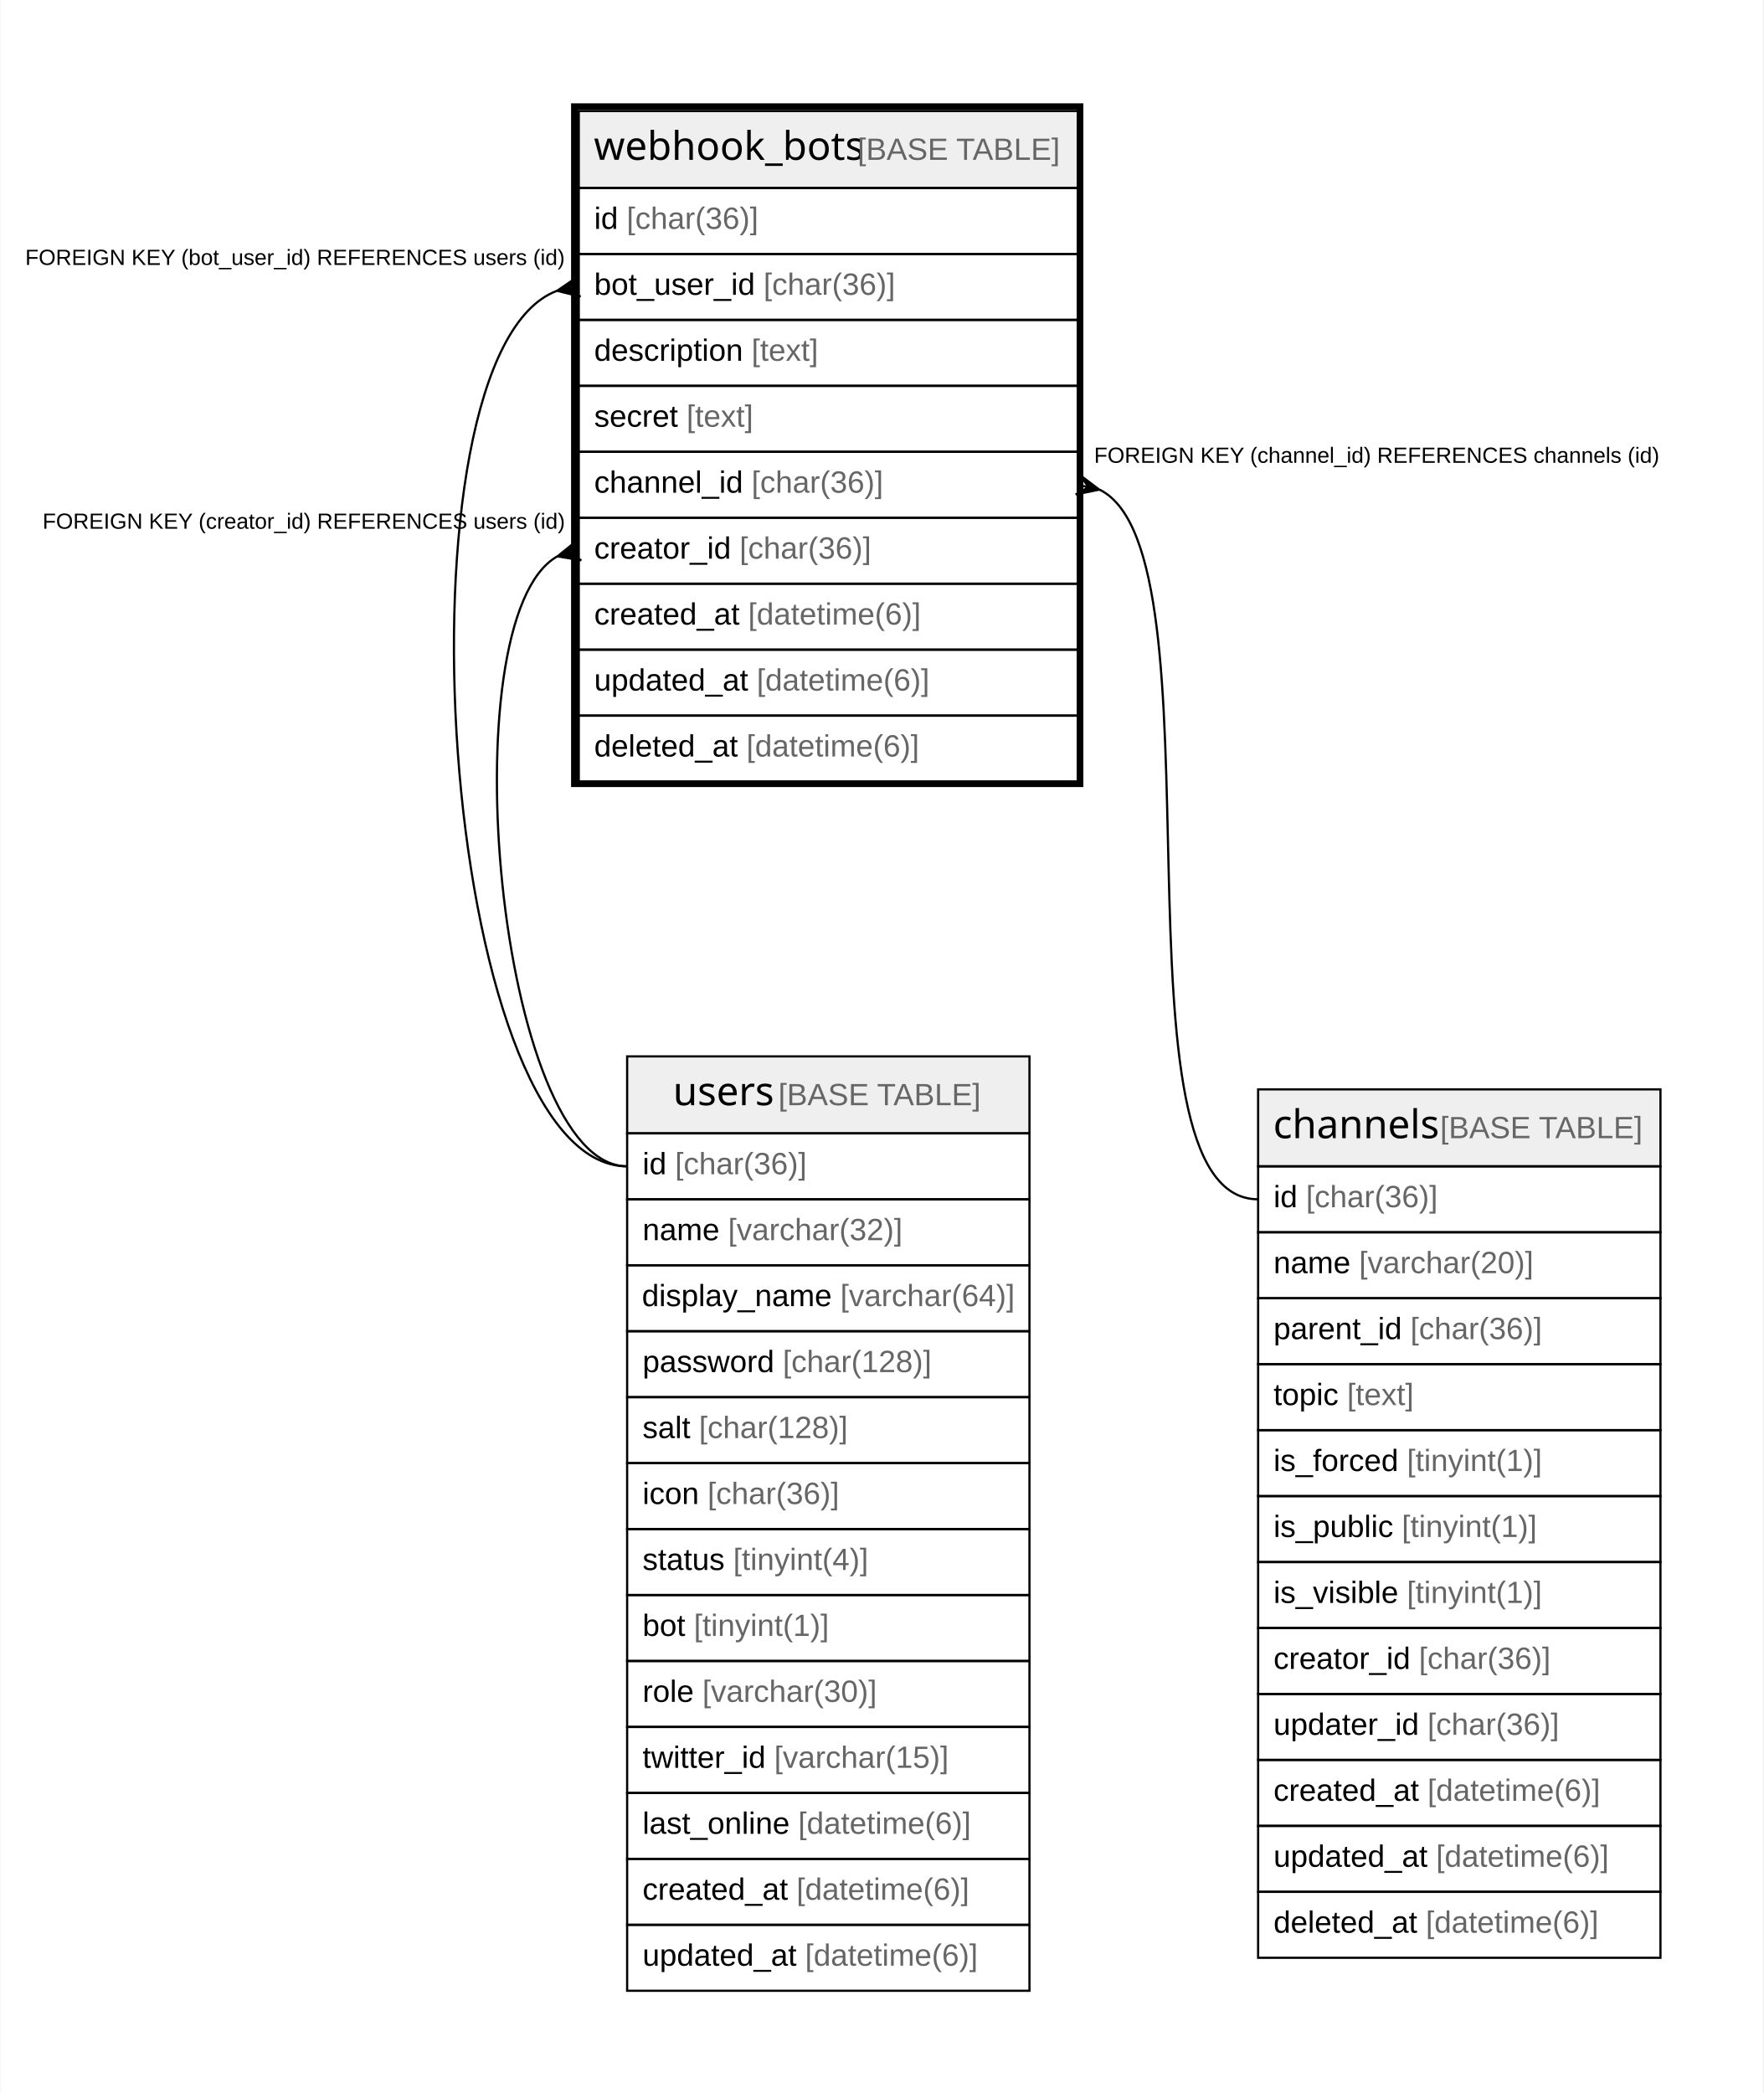
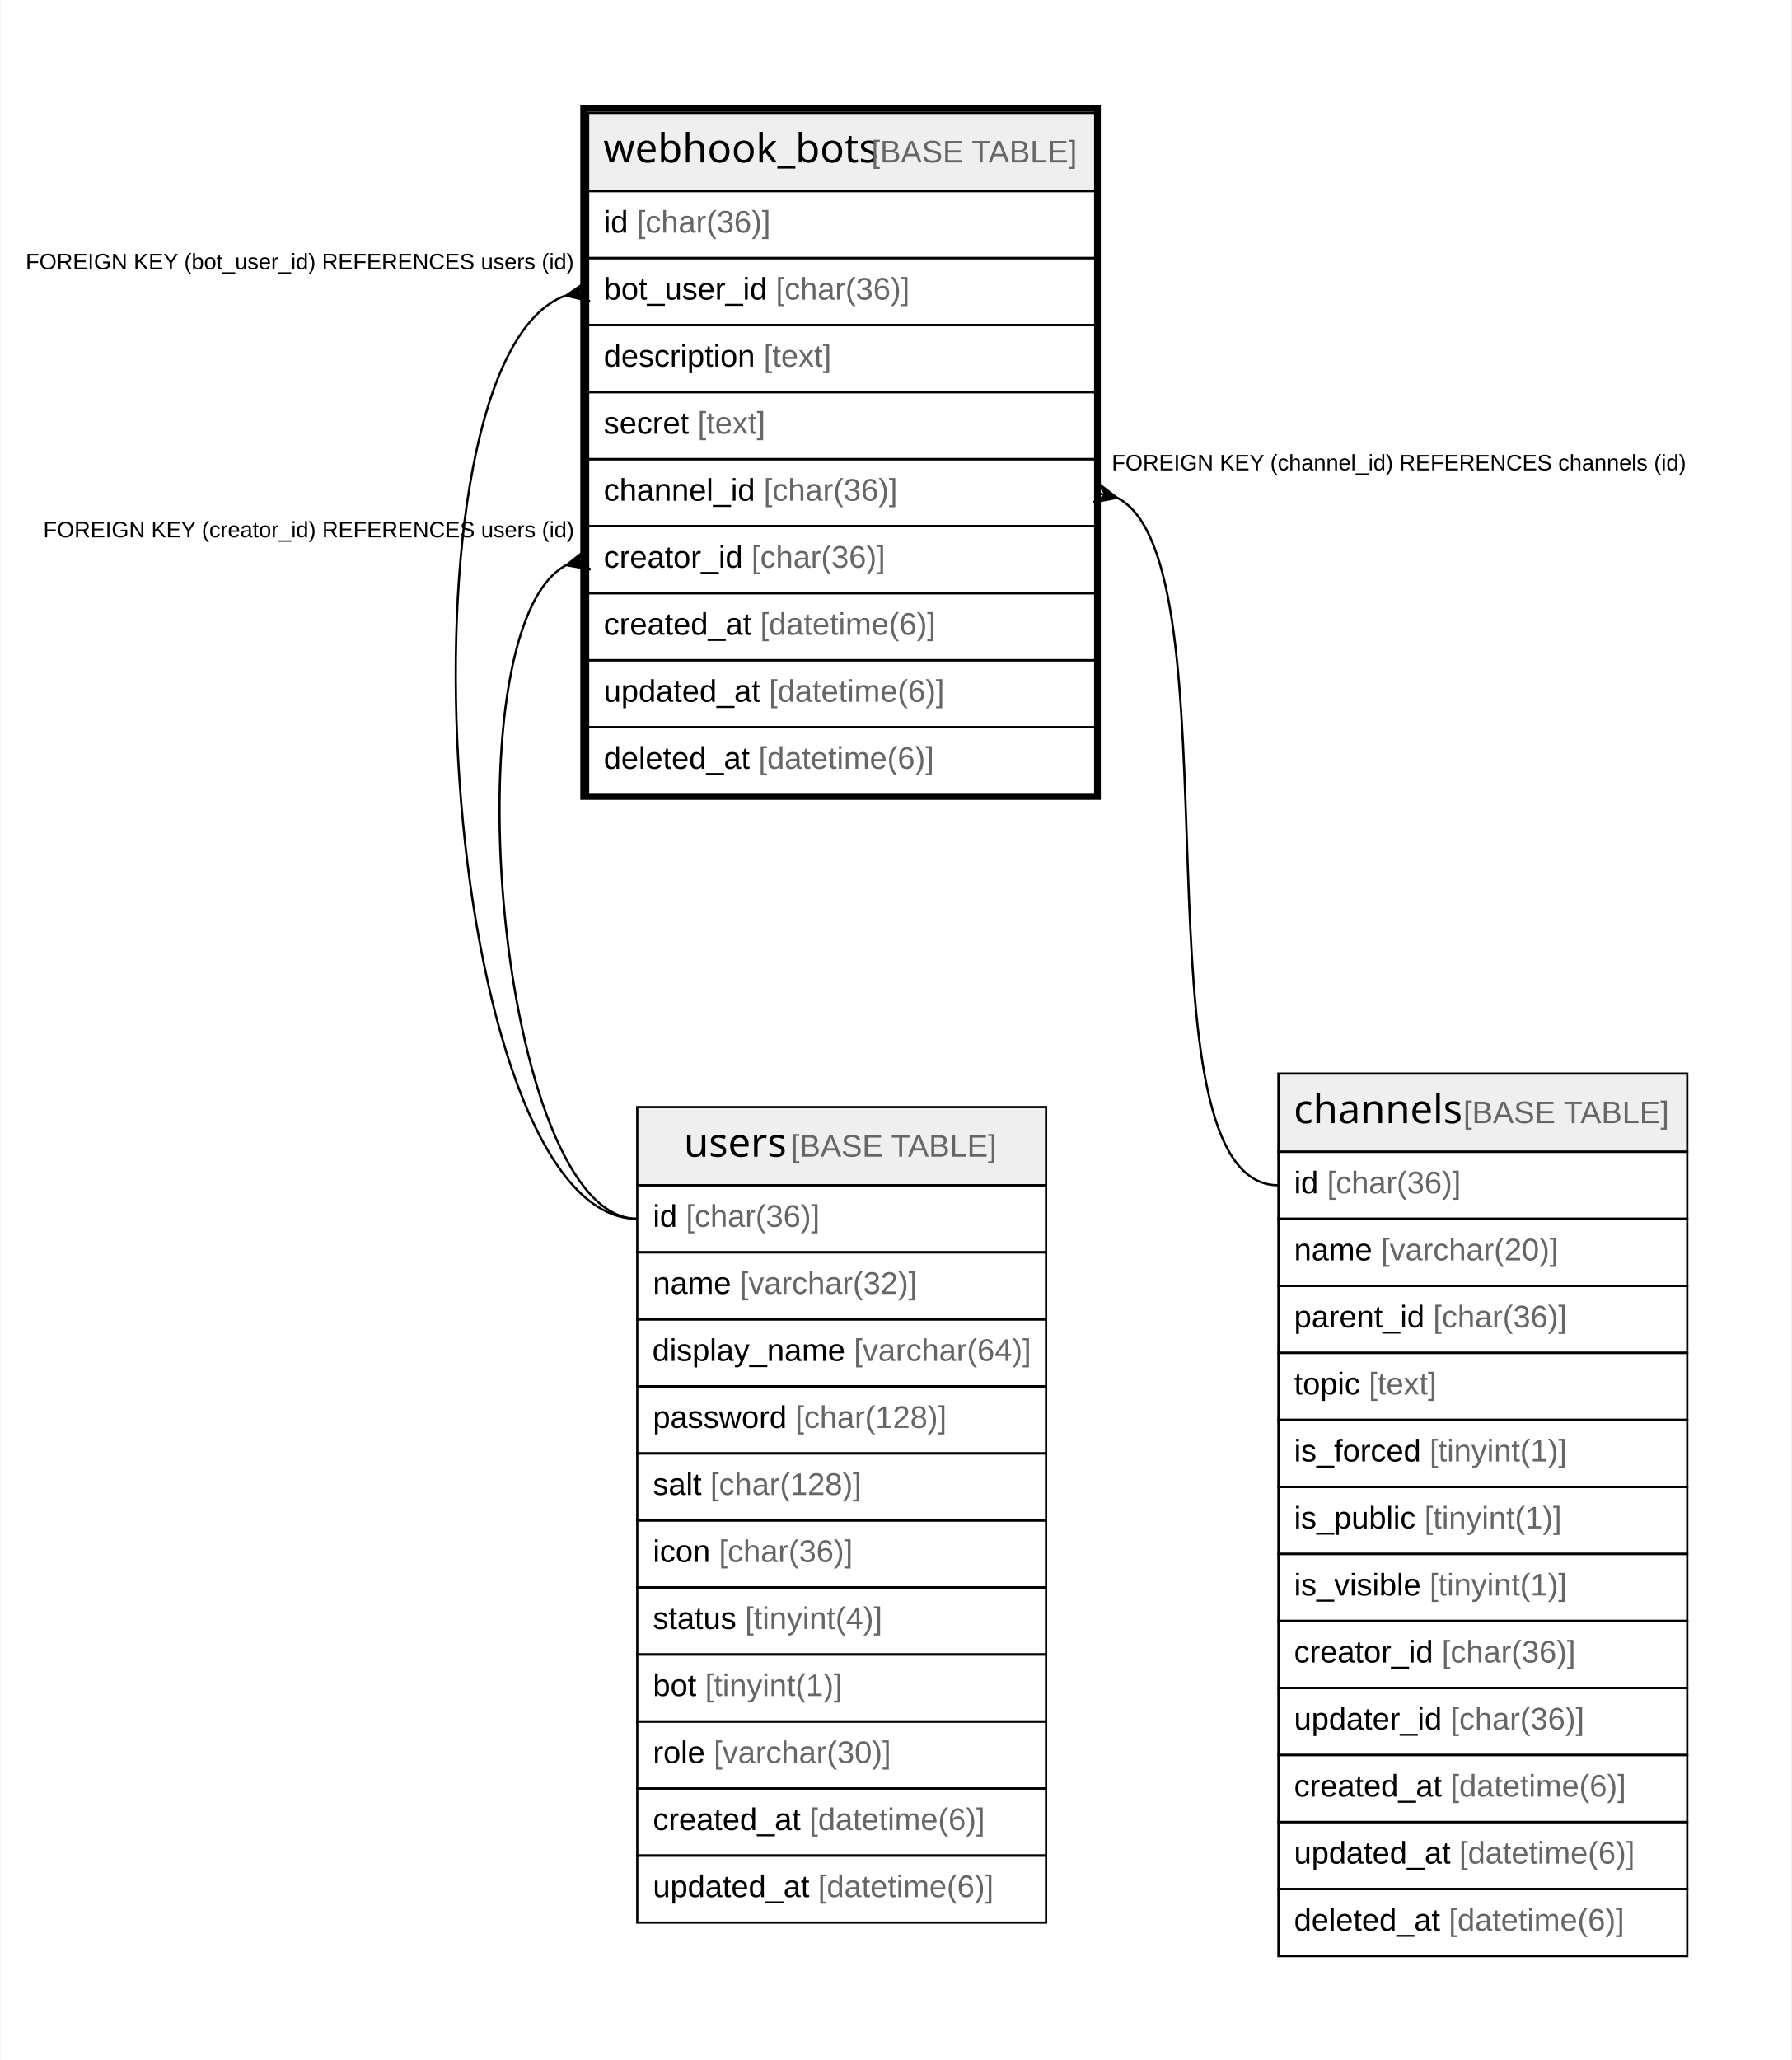
- <svg xmlns="http://www.w3.org/2000/svg" width="802pt" height="952pt" viewBox="0.00 0.00 801.50 952.00">
-   <g id="graph0" class="graph" transform="scale(1 1) rotate(0) translate(4 948)">
-     <polygon fill="#ffffff" stroke="transparent" points="-4,4 -4,-948 797.5,-948 797.5,4 -4,4" />
+ <svg xmlns="http://www.w3.org/2000/svg" width="802pt" height="922pt" viewBox="0.00 0.00 801.50 922.00">
+   <g id="graph0" class="graph" transform="scale(1 1) rotate(0) translate(4 918)">
+     <polygon fill="#ffffff" stroke="transparent" points="-4,4 -4,-918 797.5,-918 797.5,4 -4,4" />
    <g id="node1" class="node">
-       <polygon fill="#efefef" stroke="transparent" points="259,-862.5 259,-897.5 486,-897.5 486,-862.5 259,-862.5" />
-       <polygon fill="none" stroke="#000000" points="259,-862.5 259,-897.5 486,-897.5 486,-862.5 259,-862.5" />
-       <text text-anchor="start" x="265.85" y="-875.3" font-family="Arial Bold" font-size="18.00" fill="#000000">webhook_bots</text>
-       <text text-anchor="start" x="381.896" y="-875.3" font-family="Arial" font-size="14.00" fill="#000000"> </text>
-       <text text-anchor="start" x="385.787" y="-875.3" font-family="Arial" font-size="14.00" fill="#666666">[BASE TABLE]</text>
-       <polygon fill="none" stroke="#000000" points="259,-832.5 259,-862.5 486,-862.5 486,-832.5 259,-832.5" />
-       <text text-anchor="start" x="266" y="-843.9" font-family="Arial" font-size="14.00" fill="#000000">id </text>
-       <text text-anchor="start" x="280.78" y="-843.9" font-family="Arial" font-size="14.00" fill="#666666">[char(36)]</text>
+       <polygon fill="#efefef" stroke="transparent" points="259,-832.5 259,-867.5 486,-867.5 486,-832.5 259,-832.5" />
+       <polygon fill="none" stroke="#000000" points="259,-832.5 259,-867.5 486,-867.5 486,-832.5 259,-832.5" />
+       <text text-anchor="start" x="265.85" y="-845.3" font-family="Arial Bold" font-size="18.00" fill="#000000">webhook_bots</text>
+       <text text-anchor="start" x="381.896" y="-845.3" font-family="Arial" font-size="14.00" fill="#000000"> </text>
+       <text text-anchor="start" x="385.787" y="-845.3" font-family="Arial" font-size="14.00" fill="#666666">[BASE TABLE]</text>
      <polygon fill="none" stroke="#000000" points="259,-802.5 259,-832.5 486,-832.5 486,-802.5 259,-802.5" />
-       <text text-anchor="start" x="266" y="-813.9" font-family="Arial" font-size="14.00" fill="#000000">bot_user_id </text>
-       <text text-anchor="start" x="343.027" y="-813.9" font-family="Arial" font-size="14.00" fill="#666666">[char(36)]</text>
+       <text text-anchor="start" x="266" y="-813.9" font-family="Arial" font-size="14.00" fill="#000000">id </text>
+       <text text-anchor="start" x="280.78" y="-813.9" font-family="Arial" font-size="14.00" fill="#666666">[char(36)]</text>
      <polygon fill="none" stroke="#000000" points="259,-772.5 259,-802.5 486,-802.5 486,-772.5 259,-772.5" />
-       <text text-anchor="start" x="266" y="-783.9" font-family="Arial" font-size="14.00" fill="#000000">description </text>
-       <text text-anchor="start" x="337.568" y="-783.9" font-family="Arial" font-size="14.00" fill="#666666">[text]</text>
+       <text text-anchor="start" x="266" y="-783.9" font-family="Arial" font-size="14.00" fill="#000000">bot_user_id </text>
+       <text text-anchor="start" x="343.027" y="-783.9" font-family="Arial" font-size="14.00" fill="#666666">[char(36)]</text>
      <polygon fill="none" stroke="#000000" points="259,-742.5 259,-772.5 486,-772.5 486,-742.5 259,-742.5" />
-       <text text-anchor="start" x="266" y="-753.9" font-family="Arial" font-size="14.00" fill="#000000">secret </text>
-       <text text-anchor="start" x="308.007" y="-753.9" font-family="Arial" font-size="14.00" fill="#666666">[text]</text>
+       <text text-anchor="start" x="266" y="-753.9" font-family="Arial" font-size="14.00" fill="#000000">description </text>
+       <text text-anchor="start" x="337.568" y="-753.9" font-family="Arial" font-size="14.00" fill="#666666">[text]</text>
      <polygon fill="none" stroke="#000000" points="259,-712.5 259,-742.5 486,-742.5 486,-712.5 259,-712.5" />
-       <text text-anchor="start" x="266" y="-723.9" font-family="Arial" font-size="14.00" fill="#000000">channel_id </text>
-       <text text-anchor="start" x="337.582" y="-723.9" font-family="Arial" font-size="14.00" fill="#666666">[char(36)]</text>
+       <text text-anchor="start" x="266" y="-723.9" font-family="Arial" font-size="14.00" fill="#000000">secret </text>
+       <text text-anchor="start" x="308.007" y="-723.9" font-family="Arial" font-size="14.00" fill="#666666">[text]</text>
      <polygon fill="none" stroke="#000000" points="259,-682.5 259,-712.5 486,-712.5 486,-682.5 259,-682.5" />
-       <text text-anchor="start" x="266" y="-693.9" font-family="Arial" font-size="14.00" fill="#000000">creator_id </text>
-       <text text-anchor="start" x="332.122" y="-693.9" font-family="Arial" font-size="14.00" fill="#666666">[char(36)]</text>
+       <text text-anchor="start" x="266" y="-693.9" font-family="Arial" font-size="14.00" fill="#000000">channel_id </text>
+       <text text-anchor="start" x="337.582" y="-693.9" font-family="Arial" font-size="14.00" fill="#666666">[char(36)]</text>
      <polygon fill="none" stroke="#000000" points="259,-652.5 259,-682.5 486,-682.5 486,-652.5 259,-652.5" />
-       <text text-anchor="start" x="266" y="-663.9" font-family="Arial" font-size="14.00" fill="#000000">created_at </text>
-       <text text-anchor="start" x="336.028" y="-663.9" font-family="Arial" font-size="14.00" fill="#666666">[datetime(6)]</text>
+       <text text-anchor="start" x="266" y="-663.9" font-family="Arial" font-size="14.00" fill="#000000">creator_id </text>
+       <text text-anchor="start" x="332.122" y="-663.9" font-family="Arial" font-size="14.00" fill="#666666">[char(36)]</text>
      <polygon fill="none" stroke="#000000" points="259,-622.5 259,-652.5 486,-652.5 486,-622.5 259,-622.5" />
-       <text text-anchor="start" x="266" y="-633.9" font-family="Arial" font-size="14.00" fill="#000000">updated_at </text>
-       <text text-anchor="start" x="339.933" y="-633.9" font-family="Arial" font-size="14.00" fill="#666666">[datetime(6)]</text>
+       <text text-anchor="start" x="266" y="-633.9" font-family="Arial" font-size="14.00" fill="#000000">created_at </text>
+       <text text-anchor="start" x="336.028" y="-633.9" font-family="Arial" font-size="14.00" fill="#666666">[datetime(6)]</text>
      <polygon fill="none" stroke="#000000" points="259,-592.5 259,-622.5 486,-622.5 486,-592.5 259,-592.5" />
-       <text text-anchor="start" x="266" y="-603.9" font-family="Arial" font-size="14.00" fill="#000000">deleted_at </text>
-       <text text-anchor="start" x="335.257" y="-603.9" font-family="Arial" font-size="14.00" fill="#666666">[datetime(6)]</text>
-       <polygon fill="none" stroke="#000000" stroke-width="3" points="257,-591.5 257,-899.5 487,-899.5 487,-591.5 257,-591.5" />
+       <text text-anchor="start" x="266" y="-603.9" font-family="Arial" font-size="14.00" fill="#000000">updated_at </text>
+       <text text-anchor="start" x="339.933" y="-603.9" font-family="Arial" font-size="14.00" fill="#666666">[datetime(6)]</text>
+       <polygon fill="none" stroke="#000000" points="259,-562.5 259,-592.5 486,-592.5 486,-562.5 259,-562.5" />
+       <text text-anchor="start" x="266" y="-573.9" font-family="Arial" font-size="14.00" fill="#000000">deleted_at </text>
+       <text text-anchor="start" x="335.257" y="-573.9" font-family="Arial" font-size="14.00" fill="#666666">[datetime(6)]</text>
+       <polygon fill="none" stroke="#000000" stroke-width="3" points="257,-561.5 257,-869.5 487,-869.5 487,-561.5 257,-561.5" />
    </g>
    <g id="node2" class="node">
-       <polygon fill="#efefef" stroke="transparent" points="281,-432.5 281,-467.5 464,-467.5 464,-432.5 281,-432.5" />
-       <polygon fill="none" stroke="#000000" points="281,-432.5 281,-467.5 464,-467.5 464,-432.5 281,-432.5" />
-       <text text-anchor="start" x="301.871" y="-445.3" font-family="Arial Bold" font-size="18.00" fill="#000000">users</text>
-       <text text-anchor="start" x="345.875" y="-445.3" font-family="Arial" font-size="14.00" fill="#000000"> </text>
-       <text text-anchor="start" x="349.766" y="-445.3" font-family="Arial" font-size="14.00" fill="#666666">[BASE TABLE]</text>
-       <polygon fill="none" stroke="#000000" points="281,-402.5 281,-432.5 464,-432.5 464,-402.5 281,-402.5" />
-       <text text-anchor="start" x="288" y="-413.9" font-family="Arial" font-size="14.00" fill="#000000">id </text>
-       <text text-anchor="start" x="302.78" y="-413.9" font-family="Arial" font-size="14.00" fill="#666666">[char(36)]</text>
-       <polygon fill="none" stroke="#000000" points="281,-372.5 281,-402.5 464,-402.5 464,-372.5 281,-372.5" />
-       <text text-anchor="start" x="288" y="-383.9" font-family="Arial" font-size="14.00" fill="#000000">name </text>
-       <text text-anchor="start" x="326.899" y="-383.9" font-family="Arial" font-size="14.00" fill="#666666">[varchar(32)]</text>
-       <polygon fill="none" stroke="#000000" points="281,-342.5 281,-372.5 464,-372.5 464,-342.5 281,-342.5" />
-       <text text-anchor="start" x="287.71" y="-353.9" font-family="Arial" font-size="14.00" fill="#000000">display_name </text>
-       <text text-anchor="start" x="377.953" y="-353.9" font-family="Arial" font-size="14.00" fill="#666666">[varchar(64)]</text>
-       <polygon fill="none" stroke="#000000" points="281,-312.5 281,-342.5 464,-342.5 464,-312.5 281,-312.5" />
-       <text text-anchor="start" x="288" y="-323.9" font-family="Arial" font-size="14.00" fill="#000000">password </text>
-       <text text-anchor="start" x="351.788" y="-323.9" font-family="Arial" font-size="14.00" fill="#666666">[char(128)]</text>
-       <polygon fill="none" stroke="#000000" points="281,-282.5 281,-312.5 464,-312.5 464,-282.5 281,-282.5" />
-       <text text-anchor="start" x="288" y="-293.9" font-family="Arial" font-size="14.00" fill="#000000">salt </text>
-       <text text-anchor="start" x="313.67" y="-293.9" font-family="Arial" font-size="14.00" fill="#666666">[char(128)]</text>
-       <polygon fill="none" stroke="#000000" points="281,-252.5 281,-282.5 464,-282.5 464,-252.5 281,-252.5" />
-       <text text-anchor="start" x="288" y="-263.9" font-family="Arial" font-size="14.00" fill="#000000">icon </text>
-       <text text-anchor="start" x="317.562" y="-263.9" font-family="Arial" font-size="14.00" fill="#666666">[char(36)]</text>
-       <polygon fill="none" stroke="#000000" points="281,-222.5 281,-252.5 464,-252.5 464,-222.5 281,-222.5" />
-       <text text-anchor="start" x="288" y="-233.9" font-family="Arial" font-size="14.00" fill="#000000">status </text>
-       <text text-anchor="start" x="329.237" y="-233.9" font-family="Arial" font-size="14.00" fill="#666666">[tinyint(4)]</text>
-       <polygon fill="none" stroke="#000000" points="281,-192.5 281,-222.5 464,-222.5 464,-192.5 281,-192.5" />
-       <text text-anchor="start" x="288" y="-203.9" font-family="Arial" font-size="14.00" fill="#000000">bot </text>
-       <text text-anchor="start" x="311.346" y="-203.9" font-family="Arial" font-size="14.00" fill="#666666">[tinyint(1)]</text>
-       <polygon fill="none" stroke="#000000" points="281,-162.5 281,-192.5 464,-192.5 464,-162.5 281,-162.5" />
-       <text text-anchor="start" x="288" y="-173.9" font-family="Arial" font-size="14.00" fill="#000000">role </text>
-       <text text-anchor="start" x="315.223" y="-173.9" font-family="Arial" font-size="14.00" fill="#666666">[varchar(30)]</text>
-       <polygon fill="none" stroke="#000000" points="281,-132.5 281,-162.5 464,-162.5 464,-132.5 281,-132.5" />
-       <text text-anchor="start" x="288" y="-143.9" font-family="Arial" font-size="14.00" fill="#000000">twitter_id </text>
-       <text text-anchor="start" x="347.891" y="-143.9" font-family="Arial" font-size="14.00" fill="#666666">[varchar(15)]</text>
-       <polygon fill="none" stroke="#000000" points="281,-102.5 281,-132.5 464,-132.5 464,-102.5 281,-102.5" />
-       <text text-anchor="start" x="288" y="-113.9" font-family="Arial" font-size="14.00" fill="#000000">last_online </text>
-       <text text-anchor="start" x="358.797" y="-113.9" font-family="Arial" font-size="14.00" fill="#666666">[datetime(6)]</text>
-       <polygon fill="none" stroke="#000000" points="281,-72.5 281,-102.5 464,-102.5 464,-72.5 281,-72.5" />
-       <text text-anchor="start" x="288" y="-83.9" font-family="Arial" font-size="14.00" fill="#000000">created_at </text>
-       <text text-anchor="start" x="358.028" y="-83.9" font-family="Arial" font-size="14.00" fill="#666666">[datetime(6)]</text>
-       <polygon fill="none" stroke="#000000" points="281,-42.5 281,-72.5 464,-72.5 464,-42.5 281,-42.5" />
-       <text text-anchor="start" x="288" y="-53.9" font-family="Arial" font-size="14.00" fill="#000000">updated_at </text>
-       <text text-anchor="start" x="361.933" y="-53.9" font-family="Arial" font-size="14.00" fill="#666666">[datetime(6)]</text>
+       <polygon fill="#efefef" stroke="transparent" points="281,-387.5 281,-422.5 464,-422.5 464,-387.5 281,-387.5" />
+       <polygon fill="none" stroke="#000000" points="281,-387.5 281,-422.5 464,-422.5 464,-387.5 281,-387.5" />
+       <text text-anchor="start" x="301.871" y="-400.3" font-family="Arial Bold" font-size="18.00" fill="#000000">users</text>
+       <text text-anchor="start" x="345.875" y="-400.3" font-family="Arial" font-size="14.00" fill="#000000"> </text>
+       <text text-anchor="start" x="349.766" y="-400.3" font-family="Arial" font-size="14.00" fill="#666666">[BASE TABLE]</text>
+       <polygon fill="none" stroke="#000000" points="281,-357.5 281,-387.5 464,-387.5 464,-357.5 281,-357.5" />
+       <text text-anchor="start" x="288" y="-368.9" font-family="Arial" font-size="14.00" fill="#000000">id </text>
+       <text text-anchor="start" x="302.78" y="-368.9" font-family="Arial" font-size="14.00" fill="#666666">[char(36)]</text>
+       <polygon fill="none" stroke="#000000" points="281,-327.5 281,-357.5 464,-357.5 464,-327.5 281,-327.5" />
+       <text text-anchor="start" x="288" y="-338.9" font-family="Arial" font-size="14.00" fill="#000000">name </text>
+       <text text-anchor="start" x="326.899" y="-338.9" font-family="Arial" font-size="14.00" fill="#666666">[varchar(32)]</text>
+       <polygon fill="none" stroke="#000000" points="281,-297.5 281,-327.5 464,-327.5 464,-297.5 281,-297.5" />
+       <text text-anchor="start" x="287.71" y="-308.9" font-family="Arial" font-size="14.00" fill="#000000">display_name </text>
+       <text text-anchor="start" x="377.953" y="-308.9" font-family="Arial" font-size="14.00" fill="#666666">[varchar(64)]</text>
+       <polygon fill="none" stroke="#000000" points="281,-267.5 281,-297.5 464,-297.5 464,-267.5 281,-267.5" />
+       <text text-anchor="start" x="288" y="-278.9" font-family="Arial" font-size="14.00" fill="#000000">password </text>
+       <text text-anchor="start" x="351.788" y="-278.9" font-family="Arial" font-size="14.00" fill="#666666">[char(128)]</text>
+       <polygon fill="none" stroke="#000000" points="281,-237.5 281,-267.5 464,-267.5 464,-237.5 281,-237.5" />
+       <text text-anchor="start" x="288" y="-248.9" font-family="Arial" font-size="14.00" fill="#000000">salt </text>
+       <text text-anchor="start" x="313.67" y="-248.9" font-family="Arial" font-size="14.00" fill="#666666">[char(128)]</text>
+       <polygon fill="none" stroke="#000000" points="281,-207.5 281,-237.5 464,-237.5 464,-207.5 281,-207.5" />
+       <text text-anchor="start" x="288" y="-218.9" font-family="Arial" font-size="14.00" fill="#000000">icon </text>
+       <text text-anchor="start" x="317.562" y="-218.9" font-family="Arial" font-size="14.00" fill="#666666">[char(36)]</text>
+       <polygon fill="none" stroke="#000000" points="281,-177.5 281,-207.5 464,-207.5 464,-177.5 281,-177.5" />
+       <text text-anchor="start" x="288" y="-188.9" font-family="Arial" font-size="14.00" fill="#000000">status </text>
+       <text text-anchor="start" x="329.237" y="-188.9" font-family="Arial" font-size="14.00" fill="#666666">[tinyint(4)]</text>
+       <polygon fill="none" stroke="#000000" points="281,-147.5 281,-177.5 464,-177.5 464,-147.5 281,-147.5" />
+       <text text-anchor="start" x="288" y="-158.9" font-family="Arial" font-size="14.00" fill="#000000">bot </text>
+       <text text-anchor="start" x="311.346" y="-158.9" font-family="Arial" font-size="14.00" fill="#666666">[tinyint(1)]</text>
+       <polygon fill="none" stroke="#000000" points="281,-117.5 281,-147.5 464,-147.5 464,-117.5 281,-117.5" />
+       <text text-anchor="start" x="288" y="-128.9" font-family="Arial" font-size="14.00" fill="#000000">role </text>
+       <text text-anchor="start" x="315.223" y="-128.9" font-family="Arial" font-size="14.00" fill="#666666">[varchar(30)]</text>
+       <polygon fill="none" stroke="#000000" points="281,-87.5 281,-117.5 464,-117.5 464,-87.5 281,-87.5" />
+       <text text-anchor="start" x="288" y="-98.9" font-family="Arial" font-size="14.00" fill="#000000">created_at </text>
+       <text text-anchor="start" x="358.028" y="-98.9" font-family="Arial" font-size="14.00" fill="#666666">[datetime(6)]</text>
+       <polygon fill="none" stroke="#000000" points="281,-57.5 281,-87.5 464,-87.5 464,-57.5 281,-57.5" />
+       <text text-anchor="start" x="288" y="-68.9" font-family="Arial" font-size="14.00" fill="#000000">updated_at </text>
+       <text text-anchor="start" x="361.933" y="-68.9" font-family="Arial" font-size="14.00" fill="#666666">[datetime(6)]</text>
    </g>
    <g id="edge1" class="edge">
-       <path fill="none" stroke="#000000" d="M249.073,-815.717C171.798,-786.86 195.454,-417.5 281,-417.5" />
-       <polygon fill="#000000" stroke="#000000" points="249.158,-815.732 258.204,-821.929 254.079,-816.616 259,-817.5 259,-817.5 259,-817.5 254.079,-816.616 259.796,-813.071 249.158,-815.732 249.158,-815.732" />
-       <text text-anchor="start" x="7.217" y="-827.5" font-family="Arial" font-size="10.00" fill="#000000">FOREIGN KEY (bot_user_id) REFERENCES users (id)</text>
+       <path fill="none" stroke="#000000" d="M248.698,-785.65C168.474,-755.711 192.256,-372.5 281,-372.5" />
+       <polygon fill="#000000" stroke="#000000" points="249.157,-785.732 258.204,-791.929 254.079,-786.616 259,-787.5 259,-787.5 259,-787.5 254.079,-786.616 259.796,-783.071 249.157,-785.732 249.157,-785.732" />
+       <text text-anchor="start" x="7.217" y="-797.5" font-family="Arial" font-size="10.00" fill="#000000">FOREIGN KEY (bot_user_id) REFERENCES users (id)</text>
    </g>
    <g id="edge3" class="edge">
-       <path fill="none" stroke="#000000" d="M249.199,-694.907C199.208,-666.679 222.121,-417.5 281,-417.5" />
-       <polygon fill="#000000" stroke="#000000" points="249.333,-694.942 257.849,-701.85 254.166,-696.221 259,-697.5 259,-697.5 259,-697.5 254.166,-696.221 260.151,-693.15 249.333,-694.942 249.333,-694.942" />
-       <text text-anchor="start" x="15.111" y="-707.5" font-family="Arial" font-size="10.00" fill="#000000">FOREIGN KEY (creator_id) REFERENCES users (id)</text>
+       <path fill="none" stroke="#000000" d="M248.995,-664.95C195.799,-636.117 218.857,-372.5 281,-372.5" />
+       <polygon fill="#000000" stroke="#000000" points="249.31,-665.03 257.889,-671.861 254.155,-666.265 259,-667.5 259,-667.5 259,-667.5 254.155,-666.265 260.111,-663.139 249.31,-665.03 249.31,-665.03" />
+       <text text-anchor="start" x="15.111" y="-677.5" font-family="Arial" font-size="10.00" fill="#000000">FOREIGN KEY (creator_id) REFERENCES users (id)</text>
    </g>
    <g id="node3" class="node">
-       <polygon fill="#efefef" stroke="transparent" points="568,-417.5 568,-452.5 751,-452.5 751,-417.5 568,-417.5" />
-       <polygon fill="none" stroke="#000000" points="568,-417.5 568,-452.5 751,-452.5 751,-417.5 568,-417.5" />
-       <text text-anchor="start" x="574.861" y="-430.3" font-family="Arial Bold" font-size="18.00" fill="#000000">channels</text>
-       <text text-anchor="start" x="646.886" y="-430.3" font-family="Arial" font-size="14.00" fill="#000000"> </text>
-       <text text-anchor="start" x="650.776" y="-430.3" font-family="Arial" font-size="14.00" fill="#666666">[BASE TABLE]</text>
-       <polygon fill="none" stroke="#000000" points="568,-387.5 568,-417.5 751,-417.5 751,-387.5 568,-387.5" />
-       <text text-anchor="start" x="575" y="-398.9" font-family="Arial" font-size="14.00" fill="#000000">id </text>
-       <text text-anchor="start" x="589.78" y="-398.9" font-family="Arial" font-size="14.00" fill="#666666">[char(36)]</text>
-       <polygon fill="none" stroke="#000000" points="568,-357.5 568,-387.5 751,-387.5 751,-357.5 568,-357.5" />
-       <text text-anchor="start" x="575" y="-368.9" font-family="Arial" font-size="14.00" fill="#000000">name </text>
-       <text text-anchor="start" x="613.899" y="-368.9" font-family="Arial" font-size="14.00" fill="#666666">[varchar(20)]</text>
-       <polygon fill="none" stroke="#000000" points="568,-327.5 568,-357.5 751,-357.5 751,-327.5 568,-327.5" />
-       <text text-anchor="start" x="575" y="-338.9" font-family="Arial" font-size="14.00" fill="#000000">parent_id </text>
-       <text text-anchor="start" x="637.244" y="-338.9" font-family="Arial" font-size="14.00" fill="#666666">[char(36)]</text>
-       <polygon fill="none" stroke="#000000" points="568,-297.5 568,-327.5 751,-327.5 751,-297.5 568,-297.5" />
-       <text text-anchor="start" x="575" y="-308.9" font-family="Arial" font-size="14.00" fill="#000000">topic </text>
-       <text text-anchor="start" x="608.453" y="-308.9" font-family="Arial" font-size="14.00" fill="#666666">[text]</text>
-       <polygon fill="none" stroke="#000000" points="568,-267.5 568,-297.5 751,-297.5 751,-267.5 568,-267.5" />
-       <text text-anchor="start" x="575" y="-278.9" font-family="Arial" font-size="14.00" fill="#000000">is_forced </text>
-       <text text-anchor="start" x="635.679" y="-278.9" font-family="Arial" font-size="14.00" fill="#666666">[tinyint(1)]</text>
-       <polygon fill="none" stroke="#000000" points="568,-237.5 568,-267.5 751,-267.5 751,-237.5 568,-237.5" />
-       <text text-anchor="start" x="575" y="-248.9" font-family="Arial" font-size="14.00" fill="#000000">is_public </text>
-       <text text-anchor="start" x="633.341" y="-248.9" font-family="Arial" font-size="14.00" fill="#666666">[tinyint(1)]</text>
-       <polygon fill="none" stroke="#000000" points="568,-207.5 568,-237.5 751,-237.5 751,-207.5 568,-207.5" />
-       <text text-anchor="start" x="575" y="-218.9" font-family="Arial" font-size="14.00" fill="#000000">is_visible </text>
-       <text text-anchor="start" x="635.665" y="-218.9" font-family="Arial" font-size="14.00" fill="#666666">[tinyint(1)]</text>
-       <polygon fill="none" stroke="#000000" points="568,-177.5 568,-207.5 751,-207.5 751,-177.5 568,-177.5" />
-       <text text-anchor="start" x="575" y="-188.9" font-family="Arial" font-size="14.00" fill="#000000">creator_id </text>
-       <text text-anchor="start" x="641.122" y="-188.9" font-family="Arial" font-size="14.00" fill="#666666">[char(36)]</text>
-       <polygon fill="none" stroke="#000000" points="568,-147.5 568,-177.5 751,-177.5 751,-147.5 568,-147.5" />
-       <text text-anchor="start" x="575" y="-158.9" font-family="Arial" font-size="14.00" fill="#000000">updater_id </text>
-       <text text-anchor="start" x="645.027" y="-158.9" font-family="Arial" font-size="14.00" fill="#666666">[char(36)]</text>
-       <polygon fill="none" stroke="#000000" points="568,-117.5 568,-147.5 751,-147.5 751,-117.5 568,-117.5" />
-       <text text-anchor="start" x="575" y="-128.9" font-family="Arial" font-size="14.00" fill="#000000">created_at </text>
-       <text text-anchor="start" x="645.028" y="-128.9" font-family="Arial" font-size="14.00" fill="#666666">[datetime(6)]</text>
-       <polygon fill="none" stroke="#000000" points="568,-87.5 568,-117.5 751,-117.5 751,-87.5 568,-87.5" />
-       <text text-anchor="start" x="575" y="-98.9" font-family="Arial" font-size="14.00" fill="#000000">updated_at </text>
-       <text text-anchor="start" x="648.933" y="-98.9" font-family="Arial" font-size="14.00" fill="#666666">[datetime(6)]</text>
-       <polygon fill="none" stroke="#000000" points="568,-57.5 568,-87.5 751,-87.5 751,-57.5 568,-57.5" />
-       <text text-anchor="start" x="575" y="-68.9" font-family="Arial" font-size="14.00" fill="#000000">deleted_at </text>
-       <text text-anchor="start" x="644.257" y="-68.9" font-family="Arial" font-size="14.00" fill="#666666">[datetime(6)]</text>
+       <polygon fill="#efefef" stroke="transparent" points="568,-402.5 568,-437.5 751,-437.5 751,-402.5 568,-402.5" />
+       <polygon fill="none" stroke="#000000" points="568,-402.5 568,-437.5 751,-437.5 751,-402.5 568,-402.5" />
+       <text text-anchor="start" x="574.861" y="-415.3" font-family="Arial Bold" font-size="18.00" fill="#000000">channels</text>
+       <text text-anchor="start" x="646.886" y="-415.3" font-family="Arial" font-size="14.00" fill="#000000"> </text>
+       <text text-anchor="start" x="650.776" y="-415.3" font-family="Arial" font-size="14.00" fill="#666666">[BASE TABLE]</text>
+       <polygon fill="none" stroke="#000000" points="568,-372.5 568,-402.5 751,-402.5 751,-372.5 568,-372.5" />
+       <text text-anchor="start" x="575" y="-383.9" font-family="Arial" font-size="14.00" fill="#000000">id </text>
+       <text text-anchor="start" x="589.78" y="-383.9" font-family="Arial" font-size="14.00" fill="#666666">[char(36)]</text>
+       <polygon fill="none" stroke="#000000" points="568,-342.5 568,-372.5 751,-372.5 751,-342.5 568,-342.5" />
+       <text text-anchor="start" x="575" y="-353.9" font-family="Arial" font-size="14.00" fill="#000000">name </text>
+       <text text-anchor="start" x="613.899" y="-353.9" font-family="Arial" font-size="14.00" fill="#666666">[varchar(20)]</text>
+       <polygon fill="none" stroke="#000000" points="568,-312.5 568,-342.5 751,-342.5 751,-312.5 568,-312.5" />
+       <text text-anchor="start" x="575" y="-323.9" font-family="Arial" font-size="14.00" fill="#000000">parent_id </text>
+       <text text-anchor="start" x="637.244" y="-323.9" font-family="Arial" font-size="14.00" fill="#666666">[char(36)]</text>
+       <polygon fill="none" stroke="#000000" points="568,-282.5 568,-312.5 751,-312.5 751,-282.5 568,-282.5" />
+       <text text-anchor="start" x="575" y="-293.9" font-family="Arial" font-size="14.00" fill="#000000">topic </text>
+       <text text-anchor="start" x="608.453" y="-293.9" font-family="Arial" font-size="14.00" fill="#666666">[text]</text>
+       <polygon fill="none" stroke="#000000" points="568,-252.5 568,-282.5 751,-282.5 751,-252.5 568,-252.5" />
+       <text text-anchor="start" x="575" y="-263.9" font-family="Arial" font-size="14.00" fill="#000000">is_forced </text>
+       <text text-anchor="start" x="635.679" y="-263.9" font-family="Arial" font-size="14.00" fill="#666666">[tinyint(1)]</text>
+       <polygon fill="none" stroke="#000000" points="568,-222.5 568,-252.5 751,-252.5 751,-222.5 568,-222.5" />
+       <text text-anchor="start" x="575" y="-233.9" font-family="Arial" font-size="14.00" fill="#000000">is_public </text>
+       <text text-anchor="start" x="633.341" y="-233.9" font-family="Arial" font-size="14.00" fill="#666666">[tinyint(1)]</text>
+       <polygon fill="none" stroke="#000000" points="568,-192.5 568,-222.5 751,-222.5 751,-192.5 568,-192.5" />
+       <text text-anchor="start" x="575" y="-203.9" font-family="Arial" font-size="14.00" fill="#000000">is_visible </text>
+       <text text-anchor="start" x="635.665" y="-203.9" font-family="Arial" font-size="14.00" fill="#666666">[tinyint(1)]</text>
+       <polygon fill="none" stroke="#000000" points="568,-162.5 568,-192.5 751,-192.5 751,-162.5 568,-162.5" />
+       <text text-anchor="start" x="575" y="-173.9" font-family="Arial" font-size="14.00" fill="#000000">creator_id </text>
+       <text text-anchor="start" x="641.122" y="-173.9" font-family="Arial" font-size="14.00" fill="#666666">[char(36)]</text>
+       <polygon fill="none" stroke="#000000" points="568,-132.5 568,-162.5 751,-162.5 751,-132.5 568,-132.5" />
+       <text text-anchor="start" x="575" y="-143.9" font-family="Arial" font-size="14.00" fill="#000000">updater_id </text>
+       <text text-anchor="start" x="645.027" y="-143.9" font-family="Arial" font-size="14.00" fill="#666666">[char(36)]</text>
+       <polygon fill="none" stroke="#000000" points="568,-102.5 568,-132.5 751,-132.5 751,-102.5 568,-102.5" />
+       <text text-anchor="start" x="575" y="-113.9" font-family="Arial" font-size="14.00" fill="#000000">created_at </text>
+       <text text-anchor="start" x="645.028" y="-113.9" font-family="Arial" font-size="14.00" fill="#666666">[datetime(6)]</text>
+       <polygon fill="none" stroke="#000000" points="568,-72.5 568,-102.5 751,-102.5 751,-72.5 568,-72.5" />
+       <text text-anchor="start" x="575" y="-83.9" font-family="Arial" font-size="14.00" fill="#000000">updated_at </text>
+       <text text-anchor="start" x="648.933" y="-83.9" font-family="Arial" font-size="14.00" fill="#666666">[datetime(6)]</text>
+       <polygon fill="none" stroke="#000000" points="568,-42.5 568,-72.5 751,-72.5 751,-42.5 568,-42.5" />
+       <text text-anchor="start" x="575" y="-53.9" font-family="Arial" font-size="14.00" fill="#000000">deleted_at </text>
+       <text text-anchor="start" x="644.257" y="-53.9" font-family="Arial" font-size="14.00" fill="#666666">[datetime(6)]</text>
    </g>
    <g id="edge2" class="edge">
-       <path fill="none" stroke="#000000" d="M495.932,-725.251C554.283,-696.537 497.151,-402.5 568,-402.5" />
-       <polygon fill="#000000" stroke="#000000" points="495.753,-725.292 485.006,-723.111 490.877,-726.396 486,-727.5 486,-727.5 486,-727.5 490.877,-726.396 486.994,-731.889 495.753,-725.292 495.753,-725.292" />
-       <text text-anchor="start" x="493.378" y="-737.5" font-family="Arial" font-size="10.00" fill="#000000">FOREIGN KEY (channel_id) REFERENCES channels (id)</text>
+       <path fill="none" stroke="#000000" d="M495.871,-695.183C551.452,-666.815 500.36,-387.5 568,-387.5" />
+       <polygon fill="#000000" stroke="#000000" points="495.735,-695.215 484.972,-693.119 490.868,-696.357 486,-697.5 486,-697.5 486,-697.5 490.868,-696.357 487.028,-701.881 495.735,-695.215 495.735,-695.215" />
+       <text text-anchor="start" x="493.378" y="-707.5" font-family="Arial" font-size="10.00" fill="#000000">FOREIGN KEY (channel_id) REFERENCES channels (id)</text>
    </g>
  </g>
</svg>
